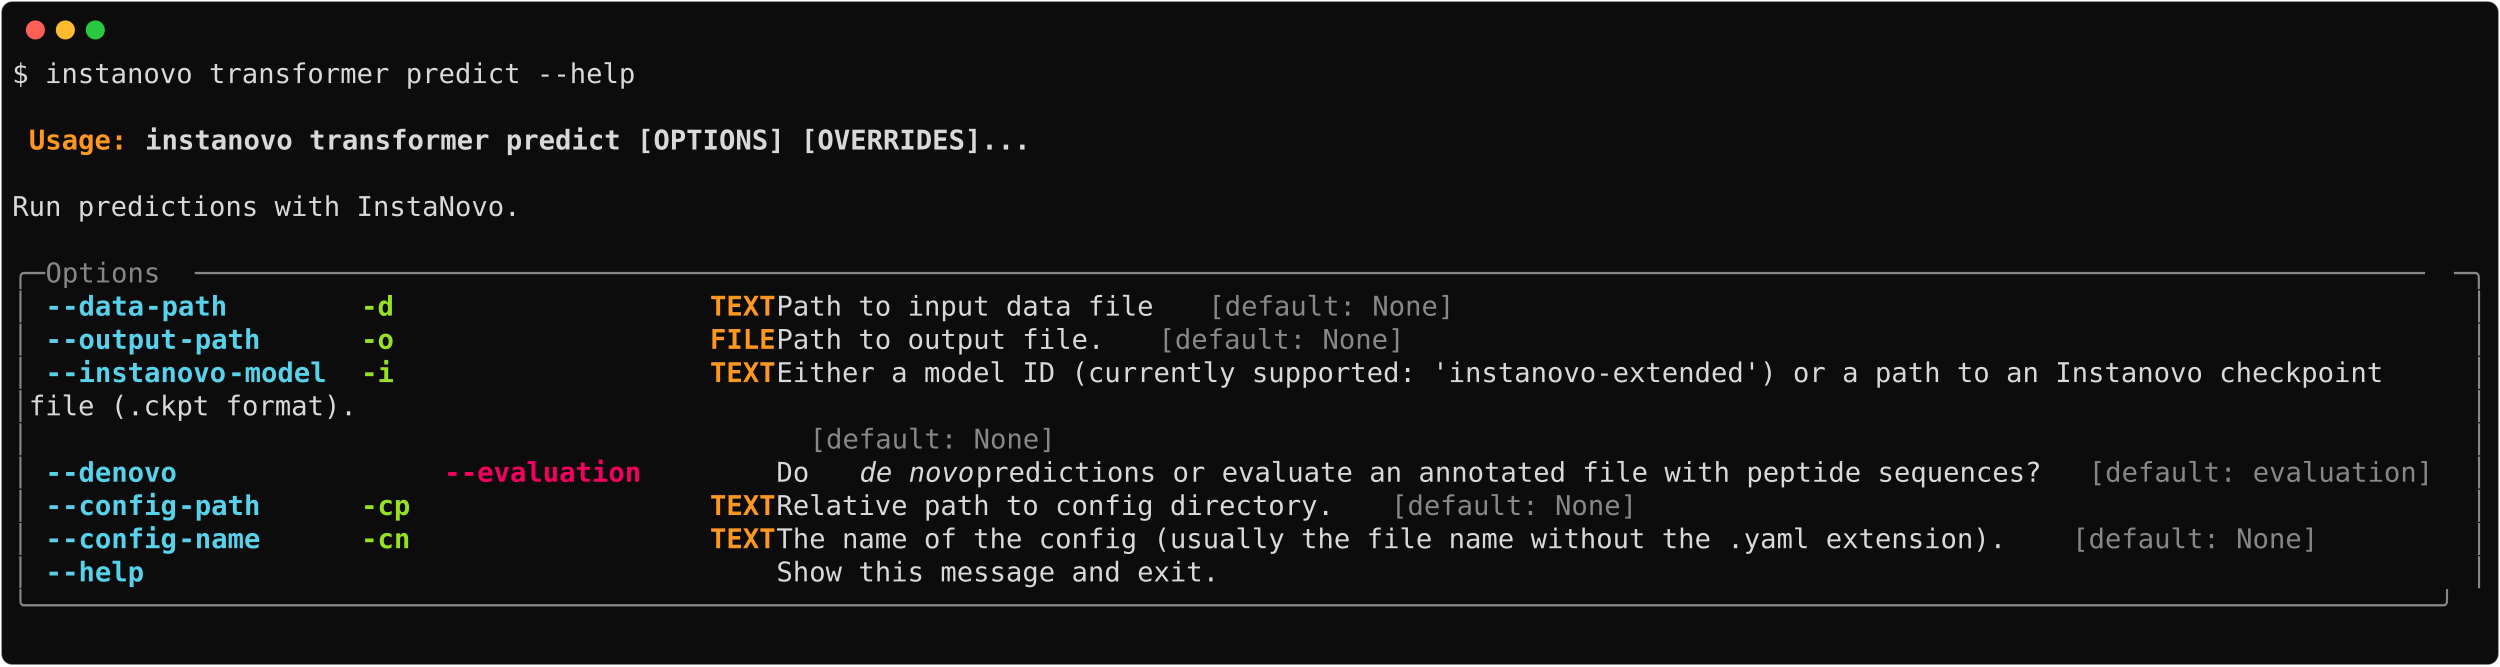
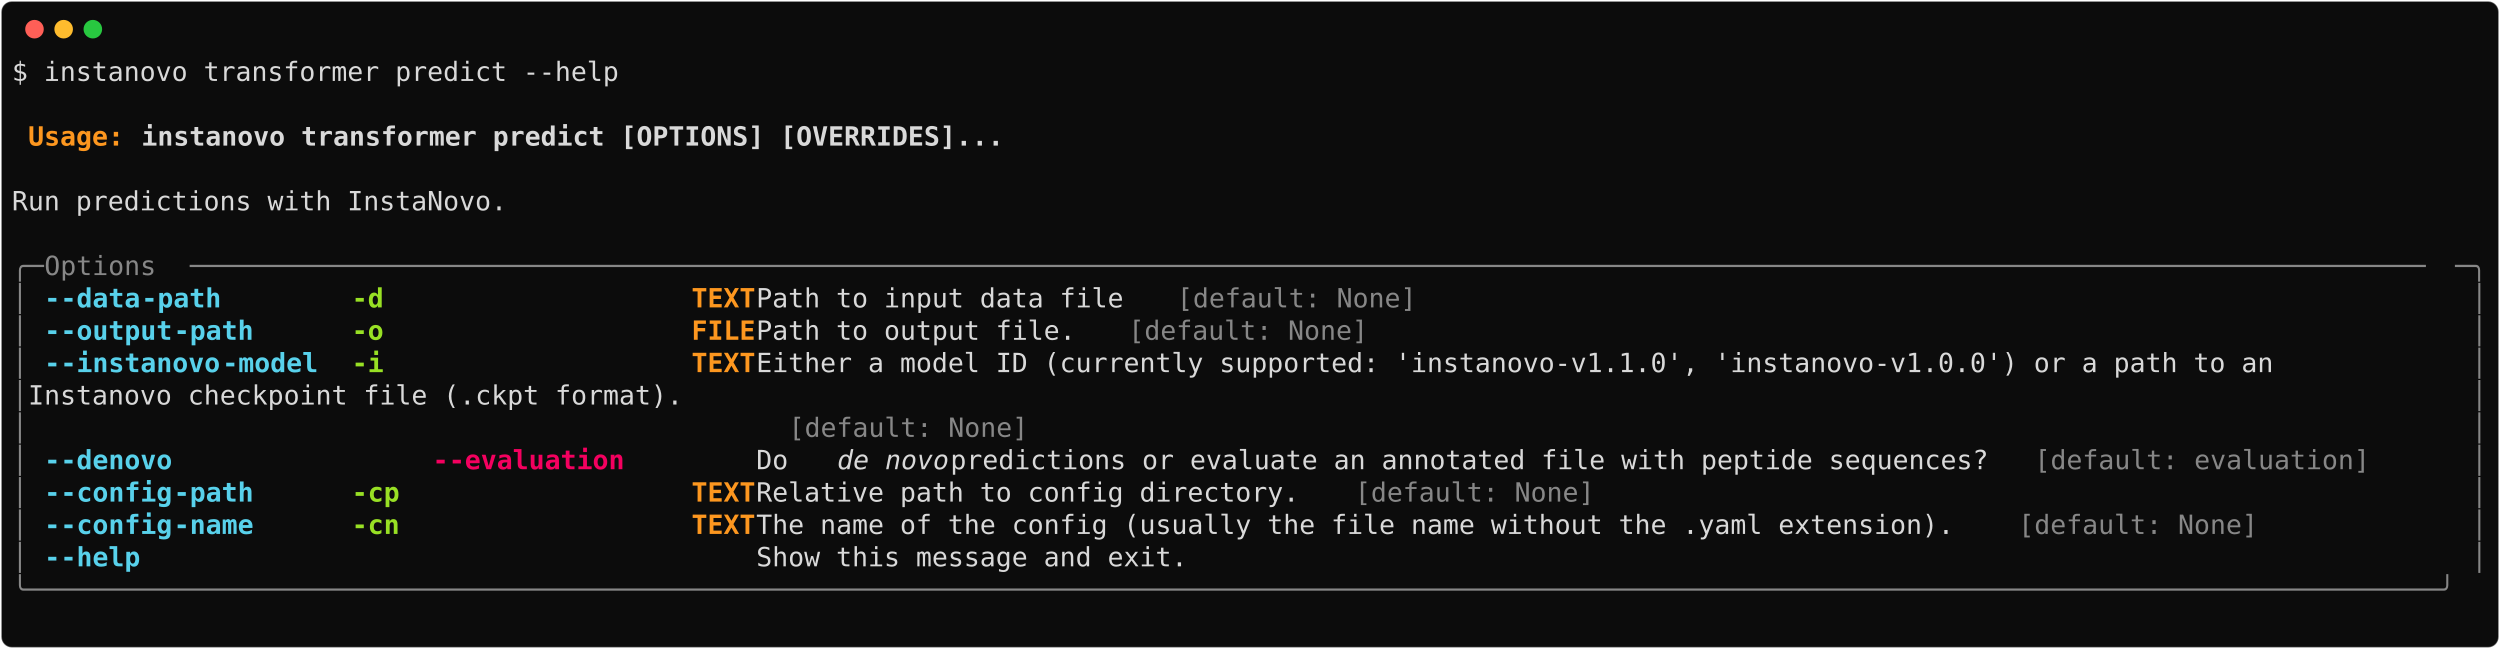
- <svg xmlns="http://www.w3.org/2000/svg" class="rich-terminal" viewBox="0 0 1836 489.2">
+ <svg xmlns="http://www.w3.org/2000/svg" class="rich-terminal" viewBox="0 0 1885 489.2">
  <style>

    @font-face {
        font-family: "Fira Code";
        src: local("FiraCode-Regular"),
                url("https://cdnjs.cloudflare.com/ajax/libs/firacode/6.2.0/woff2/FiraCode-Regular.woff2") format("woff2"),
                url("https://cdnjs.cloudflare.com/ajax/libs/firacode/6.2.0/woff/FiraCode-Regular.woff") format("woff");
        font-style: normal;
        font-weight: 400;
    }
    @font-face {
        font-family: "Fira Code";
        src: local("FiraCode-Bold"),
                url("https://cdnjs.cloudflare.com/ajax/libs/firacode/6.2.0/woff2/FiraCode-Bold.woff2") format("woff2"),
                url("https://cdnjs.cloudflare.com/ajax/libs/firacode/6.2.0/woff/FiraCode-Bold.woff") format("woff");
        font-style: bold;
        font-weight: 700;
    }

-     .terminal-2523215310-matrix {
+     .terminal-2202357340-matrix {
        font-family: Fira Code, monospace;
        font-size: 20px;
        line-height: 24.4px;
        font-variant-east-asian: full-width;
    }

-     .terminal-2523215310-title {
+     .terminal-2202357340-title {
        font-size: 18px;
        font-weight: bold;
        font-family: arial;
    }

-     .terminal-2523215310-r1 { fill: #d9d9d9 }
- .terminal-2523215310-r2 { fill: #d9d9d9;font-weight: bold }
- .terminal-2523215310-r3 { fill: #fd971f;font-weight: bold }
- .terminal-2523215310-r4 { fill: #878787 }
- .terminal-2523215310-r5 { fill: #58d1eb;font-weight: bold }
- .terminal-2523215310-r6 { fill: #98e024;font-weight: bold }
- .terminal-2523215310-r7 { fill: #f4005f;font-weight: bold }
- .terminal-2523215310-r8 { fill: #d9d9d9;font-style: italic; }
+     .terminal-2202357340-r1 { fill: #d9d9d9 }
+ .terminal-2202357340-r2 { fill: #d9d9d9;font-weight: bold }
+ .terminal-2202357340-r3 { fill: #fd971f;font-weight: bold }
+ .terminal-2202357340-r4 { fill: #878787 }
+ .terminal-2202357340-r5 { fill: #58d1eb;font-weight: bold }
+ .terminal-2202357340-r6 { fill: #98e024;font-weight: bold }
+ .terminal-2202357340-r7 { fill: #f4005f;font-weight: bold }
+ .terminal-2202357340-r8 { fill: #d9d9d9;font-style: italic; }
    </style>
  <defs>
-     <clipPath id="terminal-2523215310-clip-terminal">
-       <rect x="0" y="0" width="1816.8" height="438.2" />
-     </clipPath>
-     <clipPath id="terminal-2523215310-line-0">
-       <rect x="0" y="1.5" width="1817.8" height="24.65" />
-     </clipPath>
-     <clipPath id="terminal-2523215310-line-1">
-       <rect x="0" y="25.9" width="1817.8" height="24.65" />
-     </clipPath>
-     <clipPath id="terminal-2523215310-line-2">
-       <rect x="0" y="50.3" width="1817.8" height="24.65" />
-     </clipPath>
-     <clipPath id="terminal-2523215310-line-3">
-       <rect x="0" y="74.7" width="1817.8" height="24.65" />
-     </clipPath>
-     <clipPath id="terminal-2523215310-line-4">
-       <rect x="0" y="99.1" width="1817.8" height="24.65" />
-     </clipPath>
-     <clipPath id="terminal-2523215310-line-5">
-       <rect x="0" y="123.5" width="1817.8" height="24.65" />
-     </clipPath>
-     <clipPath id="terminal-2523215310-line-6">
-       <rect x="0" y="147.9" width="1817.8" height="24.65" />
-     </clipPath>
-     <clipPath id="terminal-2523215310-line-7">
-       <rect x="0" y="172.3" width="1817.8" height="24.65" />
-     </clipPath>
-     <clipPath id="terminal-2523215310-line-8">
-       <rect x="0" y="196.7" width="1817.8" height="24.65" />
-     </clipPath>
-     <clipPath id="terminal-2523215310-line-9">
-       <rect x="0" y="221.1" width="1817.8" height="24.65" />
-     </clipPath>
-     <clipPath id="terminal-2523215310-line-10">
-       <rect x="0" y="245.5" width="1817.8" height="24.65" />
-     </clipPath>
-     <clipPath id="terminal-2523215310-line-11">
-       <rect x="0" y="269.9" width="1817.8" height="24.65" />
-     </clipPath>
-     <clipPath id="terminal-2523215310-line-12">
-       <rect x="0" y="294.3" width="1817.8" height="24.65" />
-     </clipPath>
-     <clipPath id="terminal-2523215310-line-13">
-       <rect x="0" y="318.7" width="1817.8" height="24.65" />
-     </clipPath>
-     <clipPath id="terminal-2523215310-line-14">
-       <rect x="0" y="343.1" width="1817.8" height="24.65" />
-     </clipPath>
-     <clipPath id="terminal-2523215310-line-15">
-       <rect x="0" y="367.5" width="1817.8" height="24.65" />
-     </clipPath>
-     <clipPath id="terminal-2523215310-line-16">
-       <rect x="0" y="391.9" width="1817.8" height="24.65" />
+     <clipPath id="terminal-2202357340-clip-terminal">
+       <rect x="0" y="0" width="1865.6" height="438.2" />
+     </clipPath>
+     <clipPath id="terminal-2202357340-line-0">
+       <rect x="0" y="1.5" width="1866.6" height="24.65" />
+     </clipPath>
+     <clipPath id="terminal-2202357340-line-1">
+       <rect x="0" y="25.9" width="1866.6" height="24.65" />
+     </clipPath>
+     <clipPath id="terminal-2202357340-line-2">
+       <rect x="0" y="50.3" width="1866.6" height="24.65" />
+     </clipPath>
+     <clipPath id="terminal-2202357340-line-3">
+       <rect x="0" y="74.7" width="1866.6" height="24.65" />
+     </clipPath>
+     <clipPath id="terminal-2202357340-line-4">
+       <rect x="0" y="99.1" width="1866.6" height="24.65" />
+     </clipPath>
+     <clipPath id="terminal-2202357340-line-5">
+       <rect x="0" y="123.5" width="1866.6" height="24.65" />
+     </clipPath>
+     <clipPath id="terminal-2202357340-line-6">
+       <rect x="0" y="147.9" width="1866.6" height="24.65" />
+     </clipPath>
+     <clipPath id="terminal-2202357340-line-7">
+       <rect x="0" y="172.3" width="1866.6" height="24.65" />
+     </clipPath>
+     <clipPath id="terminal-2202357340-line-8">
+       <rect x="0" y="196.7" width="1866.6" height="24.65" />
+     </clipPath>
+     <clipPath id="terminal-2202357340-line-9">
+       <rect x="0" y="221.1" width="1866.6" height="24.65" />
+     </clipPath>
+     <clipPath id="terminal-2202357340-line-10">
+       <rect x="0" y="245.5" width="1866.6" height="24.65" />
+     </clipPath>
+     <clipPath id="terminal-2202357340-line-11">
+       <rect x="0" y="269.9" width="1866.6" height="24.65" />
+     </clipPath>
+     <clipPath id="terminal-2202357340-line-12">
+       <rect x="0" y="294.3" width="1866.6" height="24.65" />
+     </clipPath>
+     <clipPath id="terminal-2202357340-line-13">
+       <rect x="0" y="318.7" width="1866.6" height="24.65" />
+     </clipPath>
+     <clipPath id="terminal-2202357340-line-14">
+       <rect x="0" y="343.1" width="1866.6" height="24.65" />
+     </clipPath>
+     <clipPath id="terminal-2202357340-line-15">
+       <rect x="0" y="367.5" width="1866.6" height="24.65" />
+     </clipPath>
+     <clipPath id="terminal-2202357340-line-16">
+       <rect x="0" y="391.9" width="1866.6" height="24.65" />
    </clipPath>
  </defs>
-   <rect fill="#0c0c0c" stroke="rgba(255,255,255,0.35)" stroke-width="1" x="1" y="1" width="1834" height="487.2" rx="8" />
+   <rect fill="#0c0c0c" stroke="rgba(255,255,255,0.35)" stroke-width="1" x="1" y="1" width="1883" height="487.2" rx="8" />
  <g transform="translate(26,22)">
    <circle cx="0" cy="0" r="7" fill="#ff5f57" />
    <circle cx="22" cy="0" r="7" fill="#febc2e" />
    <circle cx="44" cy="0" r="7" fill="#28c840" />
  </g>
-   <g transform="translate(9, 41)" clip-path="url(#terminal-2523215310-clip-terminal)">
-     <g class="terminal-2523215310-matrix">
-       <text class="terminal-2523215310-r1" x="0" y="20" textLength="463.6" clip-path="url(#terminal-2523215310-line-0)">$ instanovo transformer predict --help</text>
-       <text class="terminal-2523215310-r1" x="1817.8" y="20" textLength="12.2" clip-path="url(#terminal-2523215310-line-0)">
- </text>
-       <text class="terminal-2523215310-r1" x="1817.8" y="44.4" textLength="12.2" clip-path="url(#terminal-2523215310-line-1)">
- </text>
-       <text class="terminal-2523215310-r3" x="12.2" y="68.8" textLength="85.4" clip-path="url(#terminal-2523215310-line-2)">Usage: </text>
-       <text class="terminal-2523215310-r2" x="97.6" y="68.8" textLength="658.8" clip-path="url(#terminal-2523215310-line-2)">instanovo transformer predict [OPTIONS] [OVERRIDES]...</text>
-       <text class="terminal-2523215310-r1" x="1817.8" y="68.8" textLength="12.2" clip-path="url(#terminal-2523215310-line-2)">
- </text>
-       <text class="terminal-2523215310-r1" x="1817.8" y="93.2" textLength="12.2" clip-path="url(#terminal-2523215310-line-3)">
- </text>
-       <text class="terminal-2523215310-r1" x="0" y="117.6" textLength="1817.8" clip-path="url(#terminal-2523215310-line-4)"> Run predictions with InstaNovo.                                                                                                                     </text>
-       <text class="terminal-2523215310-r1" x="1817.8" y="117.6" textLength="12.2" clip-path="url(#terminal-2523215310-line-4)">
- </text>
-       <text class="terminal-2523215310-r1" x="1817.8" y="142" textLength="12.2" clip-path="url(#terminal-2523215310-line-5)">
- </text>
-       <text class="terminal-2523215310-r4" x="0" y="166.4" textLength="24.4" clip-path="url(#terminal-2523215310-line-6)">╭─</text>
-       <text class="terminal-2523215310-r4" x="24.4" y="166.4" textLength="109.8" clip-path="url(#terminal-2523215310-line-6)"> Options </text>
-       <text class="terminal-2523215310-r4" x="134.2" y="166.4" textLength="1659.2" clip-path="url(#terminal-2523215310-line-6)">────────────────────────────────────────────────────────────────────────────────────────────────────────────────────────────────────────</text>
-       <text class="terminal-2523215310-r4" x="1793.4" y="166.4" textLength="24.4" clip-path="url(#terminal-2523215310-line-6)">─╮</text>
-       <text class="terminal-2523215310-r1" x="1817.8" y="166.4" textLength="12.2" clip-path="url(#terminal-2523215310-line-6)">
- </text>
-       <text class="terminal-2523215310-r4" x="0" y="190.8" textLength="12.2" clip-path="url(#terminal-2523215310-line-7)">│</text>
-       <text class="terminal-2523215310-r5" x="24.4" y="190.8" textLength="12.2" clip-path="url(#terminal-2523215310-line-7)">-</text>
-       <text class="terminal-2523215310-r5" x="36.6" y="190.8" textLength="61" clip-path="url(#terminal-2523215310-line-7)">-data</text>
-       <text class="terminal-2523215310-r5" x="97.6" y="190.8" textLength="61" clip-path="url(#terminal-2523215310-line-7)">-path</text>
-       <text class="terminal-2523215310-r6" x="256.2" y="190.8" textLength="24.4" clip-path="url(#terminal-2523215310-line-7)">-d</text>
-       <text class="terminal-2523215310-r3" x="512.4" y="190.8" textLength="48.8" clip-path="url(#terminal-2523215310-line-7)">TEXT</text>
-       <text class="terminal-2523215310-r1" x="561.2" y="190.8" textLength="317.2" clip-path="url(#terminal-2523215310-line-7)">  Path to input data file </text>
-       <text class="terminal-2523215310-r4" x="878.4" y="190.8" textLength="183" clip-path="url(#terminal-2523215310-line-7)">[default: None]</text>
-       <text class="terminal-2523215310-r4" x="1805.6" y="190.8" textLength="12.2" clip-path="url(#terminal-2523215310-line-7)">│</text>
-       <text class="terminal-2523215310-r1" x="1817.8" y="190.8" textLength="12.2" clip-path="url(#terminal-2523215310-line-7)">
- </text>
-       <text class="terminal-2523215310-r4" x="0" y="215.2" textLength="12.2" clip-path="url(#terminal-2523215310-line-8)">│</text>
-       <text class="terminal-2523215310-r5" x="24.4" y="215.2" textLength="12.2" clip-path="url(#terminal-2523215310-line-8)">-</text>
-       <text class="terminal-2523215310-r5" x="36.6" y="215.2" textLength="85.4" clip-path="url(#terminal-2523215310-line-8)">-output</text>
-       <text class="terminal-2523215310-r5" x="122" y="215.2" textLength="61" clip-path="url(#terminal-2523215310-line-8)">-path</text>
-       <text class="terminal-2523215310-r6" x="256.2" y="215.2" textLength="24.4" clip-path="url(#terminal-2523215310-line-8)">-o</text>
-       <text class="terminal-2523215310-r3" x="512.4" y="215.2" textLength="48.8" clip-path="url(#terminal-2523215310-line-8)">FILE</text>
-       <text class="terminal-2523215310-r1" x="561.2" y="215.2" textLength="280.6" clip-path="url(#terminal-2523215310-line-8)">  Path to output file. </text>
-       <text class="terminal-2523215310-r4" x="841.8" y="215.2" textLength="183" clip-path="url(#terminal-2523215310-line-8)">[default: None]</text>
-       <text class="terminal-2523215310-r4" x="1805.6" y="215.2" textLength="12.2" clip-path="url(#terminal-2523215310-line-8)">│</text>
-       <text class="terminal-2523215310-r1" x="1817.8" y="215.2" textLength="12.2" clip-path="url(#terminal-2523215310-line-8)">
- </text>
-       <text class="terminal-2523215310-r4" x="0" y="239.6" textLength="12.2" clip-path="url(#terminal-2523215310-line-9)">│</text>
-       <text class="terminal-2523215310-r5" x="24.4" y="239.6" textLength="12.2" clip-path="url(#terminal-2523215310-line-9)">-</text>
-       <text class="terminal-2523215310-r5" x="36.6" y="239.6" textLength="122" clip-path="url(#terminal-2523215310-line-9)">-instanovo</text>
-       <text class="terminal-2523215310-r5" x="158.6" y="239.6" textLength="73.2" clip-path="url(#terminal-2523215310-line-9)">-model</text>
-       <text class="terminal-2523215310-r6" x="256.2" y="239.6" textLength="24.4" clip-path="url(#terminal-2523215310-line-9)">-i</text>
-       <text class="terminal-2523215310-r3" x="512.4" y="239.6" textLength="48.8" clip-path="url(#terminal-2523215310-line-9)">TEXT</text>
-       <text class="terminal-2523215310-r1" x="561.2" y="239.6" textLength="1244.4" clip-path="url(#terminal-2523215310-line-9)">  Either a model ID (currently supported: 'instanovo-extended') or a path to an Instanovo checkpoint  </text>
-       <text class="terminal-2523215310-r4" x="1805.6" y="239.6" textLength="12.2" clip-path="url(#terminal-2523215310-line-9)">│</text>
-       <text class="terminal-2523215310-r1" x="1817.8" y="239.6" textLength="12.2" clip-path="url(#terminal-2523215310-line-9)">
- </text>
-       <text class="terminal-2523215310-r4" x="0" y="264" textLength="12.2" clip-path="url(#terminal-2523215310-line-10)">│</text>
-       <text class="terminal-2523215310-r1" x="12.2" y="264" textLength="1793.4" clip-path="url(#terminal-2523215310-line-10)">                                               file (.ckpt format).                                                                                </text>
-       <text class="terminal-2523215310-r4" x="1805.6" y="264" textLength="12.2" clip-path="url(#terminal-2523215310-line-10)">│</text>
-       <text class="terminal-2523215310-r1" x="1817.8" y="264" textLength="12.2" clip-path="url(#terminal-2523215310-line-10)">
- </text>
-       <text class="terminal-2523215310-r4" x="0" y="288.4" textLength="12.2" clip-path="url(#terminal-2523215310-line-11)">│</text>
-       <text class="terminal-2523215310-r4" x="585.6" y="288.4" textLength="1207.8" clip-path="url(#terminal-2523215310-line-11)">[default: None]                                                                                    </text>
-       <text class="terminal-2523215310-r4" x="1805.6" y="288.4" textLength="12.2" clip-path="url(#terminal-2523215310-line-11)">│</text>
-       <text class="terminal-2523215310-r1" x="1817.8" y="288.4" textLength="12.2" clip-path="url(#terminal-2523215310-line-11)">
- </text>
-       <text class="terminal-2523215310-r4" x="0" y="312.8" textLength="12.2" clip-path="url(#terminal-2523215310-line-12)">│</text>
-       <text class="terminal-2523215310-r5" x="24.4" y="312.8" textLength="12.2" clip-path="url(#terminal-2523215310-line-12)">-</text>
-       <text class="terminal-2523215310-r5" x="36.6" y="312.8" textLength="85.4" clip-path="url(#terminal-2523215310-line-12)">-denovo</text>
-       <text class="terminal-2523215310-r7" x="317.2" y="312.8" textLength="12.2" clip-path="url(#terminal-2523215310-line-12)">-</text>
-       <text class="terminal-2523215310-r7" x="329.4" y="312.8" textLength="134.2" clip-path="url(#terminal-2523215310-line-12)">-evaluation</text>
-       <text class="terminal-2523215310-r1" x="561.2" y="312.8" textLength="61" clip-path="url(#terminal-2523215310-line-12)">  Do </text>
-       <text class="terminal-2523215310-r8" x="622.2" y="312.8" textLength="85.4" clip-path="url(#terminal-2523215310-line-12)">de novo</text>
-       <text class="terminal-2523215310-r1" x="707.6" y="312.8" textLength="817.4" clip-path="url(#terminal-2523215310-line-12)"> predictions or evaluate an annotated file with peptide sequences? </text>
-       <text class="terminal-2523215310-r4" x="1525" y="312.8" textLength="256.2" clip-path="url(#terminal-2523215310-line-12)">[default: evaluation]</text>
-       <text class="terminal-2523215310-r4" x="1805.6" y="312.8" textLength="12.2" clip-path="url(#terminal-2523215310-line-12)">│</text>
-       <text class="terminal-2523215310-r1" x="1817.8" y="312.8" textLength="12.2" clip-path="url(#terminal-2523215310-line-12)">
- </text>
-       <text class="terminal-2523215310-r4" x="0" y="337.2" textLength="12.2" clip-path="url(#terminal-2523215310-line-13)">│</text>
-       <text class="terminal-2523215310-r5" x="24.4" y="337.2" textLength="12.2" clip-path="url(#terminal-2523215310-line-13)">-</text>
-       <text class="terminal-2523215310-r5" x="36.6" y="337.2" textLength="85.4" clip-path="url(#terminal-2523215310-line-13)">-config</text>
-       <text class="terminal-2523215310-r5" x="122" y="337.2" textLength="61" clip-path="url(#terminal-2523215310-line-13)">-path</text>
-       <text class="terminal-2523215310-r6" x="256.2" y="337.2" textLength="36.6" clip-path="url(#terminal-2523215310-line-13)">-cp</text>
-       <text class="terminal-2523215310-r3" x="512.4" y="337.2" textLength="48.8" clip-path="url(#terminal-2523215310-line-13)">TEXT</text>
-       <text class="terminal-2523215310-r1" x="561.2" y="337.2" textLength="451.4" clip-path="url(#terminal-2523215310-line-13)">  Relative path to config directory. </text>
-       <text class="terminal-2523215310-r4" x="1012.6" y="337.2" textLength="183" clip-path="url(#terminal-2523215310-line-13)">[default: None]</text>
-       <text class="terminal-2523215310-r4" x="1805.6" y="337.2" textLength="12.2" clip-path="url(#terminal-2523215310-line-13)">│</text>
-       <text class="terminal-2523215310-r1" x="1817.8" y="337.2" textLength="12.2" clip-path="url(#terminal-2523215310-line-13)">
- </text>
-       <text class="terminal-2523215310-r4" x="0" y="361.6" textLength="12.2" clip-path="url(#terminal-2523215310-line-14)">│</text>
-       <text class="terminal-2523215310-r5" x="24.4" y="361.6" textLength="12.2" clip-path="url(#terminal-2523215310-line-14)">-</text>
-       <text class="terminal-2523215310-r5" x="36.6" y="361.6" textLength="85.4" clip-path="url(#terminal-2523215310-line-14)">-config</text>
-       <text class="terminal-2523215310-r5" x="122" y="361.6" textLength="61" clip-path="url(#terminal-2523215310-line-14)">-name</text>
-       <text class="terminal-2523215310-r6" x="256.2" y="361.6" textLength="36.6" clip-path="url(#terminal-2523215310-line-14)">-cn</text>
-       <text class="terminal-2523215310-r3" x="512.4" y="361.6" textLength="48.8" clip-path="url(#terminal-2523215310-line-14)">TEXT</text>
-       <text class="terminal-2523215310-r1" x="561.2" y="361.6" textLength="951.6" clip-path="url(#terminal-2523215310-line-14)">  The name of the config (usually the file name without the .yaml extension). </text>
-       <text class="terminal-2523215310-r4" x="1512.8" y="361.6" textLength="183" clip-path="url(#terminal-2523215310-line-14)">[default: None]</text>
-       <text class="terminal-2523215310-r4" x="1805.6" y="361.6" textLength="12.2" clip-path="url(#terminal-2523215310-line-14)">│</text>
-       <text class="terminal-2523215310-r1" x="1817.8" y="361.6" textLength="12.2" clip-path="url(#terminal-2523215310-line-14)">
- </text>
-       <text class="terminal-2523215310-r4" x="0" y="386" textLength="12.2" clip-path="url(#terminal-2523215310-line-15)">│</text>
-       <text class="terminal-2523215310-r5" x="24.4" y="386" textLength="12.2" clip-path="url(#terminal-2523215310-line-15)">-</text>
-       <text class="terminal-2523215310-r5" x="36.6" y="386" textLength="61" clip-path="url(#terminal-2523215310-line-15)">-help</text>
-       <text class="terminal-2523215310-r1" x="561.2" y="386" textLength="1244.4" clip-path="url(#terminal-2523215310-line-15)">  Show this message and exit.                                                                         </text>
-       <text class="terminal-2523215310-r4" x="1805.6" y="386" textLength="12.2" clip-path="url(#terminal-2523215310-line-15)">│</text>
-       <text class="terminal-2523215310-r1" x="1817.8" y="386" textLength="12.2" clip-path="url(#terminal-2523215310-line-15)">
- </text>
-       <text class="terminal-2523215310-r4" x="0" y="410.4" textLength="1817.8" clip-path="url(#terminal-2523215310-line-16)">╰───────────────────────────────────────────────────────────────────────────────────────────────────────────────────────────────────────────────────╯</text>
-       <text class="terminal-2523215310-r1" x="1817.8" y="410.4" textLength="12.2" clip-path="url(#terminal-2523215310-line-16)">
- </text>
-       <text class="terminal-2523215310-r1" x="1817.8" y="434.8" textLength="12.2" clip-path="url(#terminal-2523215310-line-17)">
+   <g transform="translate(9, 41)" clip-path="url(#terminal-2202357340-clip-terminal)">
+     <g class="terminal-2202357340-matrix">
+       <text class="terminal-2202357340-r1" x="0" y="20" textLength="463.6" clip-path="url(#terminal-2202357340-line-0)">$ instanovo transformer predict --help</text>
+       <text class="terminal-2202357340-r1" x="1866.6" y="20" textLength="12.2" clip-path="url(#terminal-2202357340-line-0)">
+ </text>
+       <text class="terminal-2202357340-r1" x="1866.6" y="44.4" textLength="12.2" clip-path="url(#terminal-2202357340-line-1)">
+ </text>
+       <text class="terminal-2202357340-r3" x="12.2" y="68.8" textLength="85.4" clip-path="url(#terminal-2202357340-line-2)">Usage: </text>
+       <text class="terminal-2202357340-r2" x="97.6" y="68.8" textLength="658.8" clip-path="url(#terminal-2202357340-line-2)">instanovo transformer predict [OPTIONS] [OVERRIDES]...</text>
+       <text class="terminal-2202357340-r1" x="1866.6" y="68.8" textLength="12.2" clip-path="url(#terminal-2202357340-line-2)">
+ </text>
+       <text class="terminal-2202357340-r1" x="1866.6" y="93.2" textLength="12.2" clip-path="url(#terminal-2202357340-line-3)">
+ </text>
+       <text class="terminal-2202357340-r1" x="0" y="117.6" textLength="1866.6" clip-path="url(#terminal-2202357340-line-4)"> Run predictions with InstaNovo.                                                                                                                         </text>
+       <text class="terminal-2202357340-r1" x="1866.6" y="117.6" textLength="12.2" clip-path="url(#terminal-2202357340-line-4)">
+ </text>
+       <text class="terminal-2202357340-r1" x="1866.6" y="142" textLength="12.2" clip-path="url(#terminal-2202357340-line-5)">
+ </text>
+       <text class="terminal-2202357340-r4" x="0" y="166.4" textLength="24.4" clip-path="url(#terminal-2202357340-line-6)">╭─</text>
+       <text class="terminal-2202357340-r4" x="24.4" y="166.4" textLength="109.8" clip-path="url(#terminal-2202357340-line-6)"> Options </text>
+       <text class="terminal-2202357340-r4" x="134.2" y="166.4" textLength="1708" clip-path="url(#terminal-2202357340-line-6)">────────────────────────────────────────────────────────────────────────────────────────────────────────────────────────────────────────────</text>
+       <text class="terminal-2202357340-r4" x="1842.2" y="166.4" textLength="24.4" clip-path="url(#terminal-2202357340-line-6)">─╮</text>
+       <text class="terminal-2202357340-r1" x="1866.6" y="166.4" textLength="12.2" clip-path="url(#terminal-2202357340-line-6)">
+ </text>
+       <text class="terminal-2202357340-r4" x="0" y="190.8" textLength="12.2" clip-path="url(#terminal-2202357340-line-7)">│</text>
+       <text class="terminal-2202357340-r5" x="24.4" y="190.8" textLength="12.2" clip-path="url(#terminal-2202357340-line-7)">-</text>
+       <text class="terminal-2202357340-r5" x="36.6" y="190.8" textLength="61" clip-path="url(#terminal-2202357340-line-7)">-data</text>
+       <text class="terminal-2202357340-r5" x="97.6" y="190.8" textLength="61" clip-path="url(#terminal-2202357340-line-7)">-path</text>
+       <text class="terminal-2202357340-r6" x="256.2" y="190.8" textLength="24.4" clip-path="url(#terminal-2202357340-line-7)">-d</text>
+       <text class="terminal-2202357340-r3" x="512.4" y="190.8" textLength="48.8" clip-path="url(#terminal-2202357340-line-7)">TEXT</text>
+       <text class="terminal-2202357340-r1" x="561.2" y="190.8" textLength="317.2" clip-path="url(#terminal-2202357340-line-7)">  Path to input data file </text>
+       <text class="terminal-2202357340-r4" x="878.4" y="190.8" textLength="183" clip-path="url(#terminal-2202357340-line-7)">[default: None]</text>
+       <text class="terminal-2202357340-r4" x="1854.4" y="190.8" textLength="12.2" clip-path="url(#terminal-2202357340-line-7)">│</text>
+       <text class="terminal-2202357340-r1" x="1866.6" y="190.8" textLength="12.2" clip-path="url(#terminal-2202357340-line-7)">
+ </text>
+       <text class="terminal-2202357340-r4" x="0" y="215.2" textLength="12.2" clip-path="url(#terminal-2202357340-line-8)">│</text>
+       <text class="terminal-2202357340-r5" x="24.4" y="215.2" textLength="12.2" clip-path="url(#terminal-2202357340-line-8)">-</text>
+       <text class="terminal-2202357340-r5" x="36.6" y="215.2" textLength="85.4" clip-path="url(#terminal-2202357340-line-8)">-output</text>
+       <text class="terminal-2202357340-r5" x="122" y="215.2" textLength="61" clip-path="url(#terminal-2202357340-line-8)">-path</text>
+       <text class="terminal-2202357340-r6" x="256.2" y="215.2" textLength="24.4" clip-path="url(#terminal-2202357340-line-8)">-o</text>
+       <text class="terminal-2202357340-r3" x="512.4" y="215.2" textLength="48.8" clip-path="url(#terminal-2202357340-line-8)">FILE</text>
+       <text class="terminal-2202357340-r1" x="561.2" y="215.2" textLength="280.6" clip-path="url(#terminal-2202357340-line-8)">  Path to output file. </text>
+       <text class="terminal-2202357340-r4" x="841.8" y="215.2" textLength="183" clip-path="url(#terminal-2202357340-line-8)">[default: None]</text>
+       <text class="terminal-2202357340-r4" x="1854.4" y="215.2" textLength="12.2" clip-path="url(#terminal-2202357340-line-8)">│</text>
+       <text class="terminal-2202357340-r1" x="1866.6" y="215.2" textLength="12.2" clip-path="url(#terminal-2202357340-line-8)">
+ </text>
+       <text class="terminal-2202357340-r4" x="0" y="239.6" textLength="12.2" clip-path="url(#terminal-2202357340-line-9)">│</text>
+       <text class="terminal-2202357340-r5" x="24.4" y="239.6" textLength="12.2" clip-path="url(#terminal-2202357340-line-9)">-</text>
+       <text class="terminal-2202357340-r5" x="36.6" y="239.6" textLength="122" clip-path="url(#terminal-2202357340-line-9)">-instanovo</text>
+       <text class="terminal-2202357340-r5" x="158.6" y="239.6" textLength="73.2" clip-path="url(#terminal-2202357340-line-9)">-model</text>
+       <text class="terminal-2202357340-r6" x="256.2" y="239.6" textLength="24.4" clip-path="url(#terminal-2202357340-line-9)">-i</text>
+       <text class="terminal-2202357340-r3" x="512.4" y="239.6" textLength="48.8" clip-path="url(#terminal-2202357340-line-9)">TEXT</text>
+       <text class="terminal-2202357340-r1" x="561.2" y="239.6" textLength="1293.2" clip-path="url(#terminal-2202357340-line-9)">  Either a model ID (currently supported: 'instanovo-v1.1.0', 'instanovo-v1.0.0') or a path to an         </text>
+       <text class="terminal-2202357340-r4" x="1854.4" y="239.6" textLength="12.2" clip-path="url(#terminal-2202357340-line-9)">│</text>
+       <text class="terminal-2202357340-r1" x="1866.6" y="239.6" textLength="12.2" clip-path="url(#terminal-2202357340-line-9)">
+ </text>
+       <text class="terminal-2202357340-r4" x="0" y="264" textLength="12.2" clip-path="url(#terminal-2202357340-line-10)">│</text>
+       <text class="terminal-2202357340-r1" x="12.2" y="264" textLength="1842.2" clip-path="url(#terminal-2202357340-line-10)">                                               Instanovo checkpoint file (.ckpt format).                                                               </text>
+       <text class="terminal-2202357340-r4" x="1854.4" y="264" textLength="12.2" clip-path="url(#terminal-2202357340-line-10)">│</text>
+       <text class="terminal-2202357340-r1" x="1866.6" y="264" textLength="12.2" clip-path="url(#terminal-2202357340-line-10)">
+ </text>
+       <text class="terminal-2202357340-r4" x="0" y="288.4" textLength="12.2" clip-path="url(#terminal-2202357340-line-11)">│</text>
+       <text class="terminal-2202357340-r4" x="585.6" y="288.4" textLength="1256.6" clip-path="url(#terminal-2202357340-line-11)">[default: None]                                                                                        </text>
+       <text class="terminal-2202357340-r4" x="1854.4" y="288.4" textLength="12.2" clip-path="url(#terminal-2202357340-line-11)">│</text>
+       <text class="terminal-2202357340-r1" x="1866.6" y="288.4" textLength="12.2" clip-path="url(#terminal-2202357340-line-11)">
+ </text>
+       <text class="terminal-2202357340-r4" x="0" y="312.8" textLength="12.2" clip-path="url(#terminal-2202357340-line-12)">│</text>
+       <text class="terminal-2202357340-r5" x="24.4" y="312.8" textLength="12.2" clip-path="url(#terminal-2202357340-line-12)">-</text>
+       <text class="terminal-2202357340-r5" x="36.6" y="312.8" textLength="85.4" clip-path="url(#terminal-2202357340-line-12)">-denovo</text>
+       <text class="terminal-2202357340-r7" x="317.2" y="312.8" textLength="12.2" clip-path="url(#terminal-2202357340-line-12)">-</text>
+       <text class="terminal-2202357340-r7" x="329.4" y="312.8" textLength="134.2" clip-path="url(#terminal-2202357340-line-12)">-evaluation</text>
+       <text class="terminal-2202357340-r1" x="561.2" y="312.8" textLength="61" clip-path="url(#terminal-2202357340-line-12)">  Do </text>
+       <text class="terminal-2202357340-r8" x="622.2" y="312.8" textLength="85.4" clip-path="url(#terminal-2202357340-line-12)">de novo</text>
+       <text class="terminal-2202357340-r1" x="707.6" y="312.8" textLength="817.4" clip-path="url(#terminal-2202357340-line-12)"> predictions or evaluate an annotated file with peptide sequences? </text>
+       <text class="terminal-2202357340-r4" x="1525" y="312.8" textLength="256.2" clip-path="url(#terminal-2202357340-line-12)">[default: evaluation]</text>
+       <text class="terminal-2202357340-r4" x="1854.4" y="312.8" textLength="12.2" clip-path="url(#terminal-2202357340-line-12)">│</text>
+       <text class="terminal-2202357340-r1" x="1866.6" y="312.8" textLength="12.2" clip-path="url(#terminal-2202357340-line-12)">
+ </text>
+       <text class="terminal-2202357340-r4" x="0" y="337.2" textLength="12.2" clip-path="url(#terminal-2202357340-line-13)">│</text>
+       <text class="terminal-2202357340-r5" x="24.4" y="337.2" textLength="12.2" clip-path="url(#terminal-2202357340-line-13)">-</text>
+       <text class="terminal-2202357340-r5" x="36.6" y="337.2" textLength="85.4" clip-path="url(#terminal-2202357340-line-13)">-config</text>
+       <text class="terminal-2202357340-r5" x="122" y="337.2" textLength="61" clip-path="url(#terminal-2202357340-line-13)">-path</text>
+       <text class="terminal-2202357340-r6" x="256.2" y="337.2" textLength="36.6" clip-path="url(#terminal-2202357340-line-13)">-cp</text>
+       <text class="terminal-2202357340-r3" x="512.4" y="337.2" textLength="48.8" clip-path="url(#terminal-2202357340-line-13)">TEXT</text>
+       <text class="terminal-2202357340-r1" x="561.2" y="337.2" textLength="451.4" clip-path="url(#terminal-2202357340-line-13)">  Relative path to config directory. </text>
+       <text class="terminal-2202357340-r4" x="1012.6" y="337.2" textLength="183" clip-path="url(#terminal-2202357340-line-13)">[default: None]</text>
+       <text class="terminal-2202357340-r4" x="1854.4" y="337.2" textLength="12.2" clip-path="url(#terminal-2202357340-line-13)">│</text>
+       <text class="terminal-2202357340-r1" x="1866.6" y="337.2" textLength="12.2" clip-path="url(#terminal-2202357340-line-13)">
+ </text>
+       <text class="terminal-2202357340-r4" x="0" y="361.6" textLength="12.2" clip-path="url(#terminal-2202357340-line-14)">│</text>
+       <text class="terminal-2202357340-r5" x="24.4" y="361.6" textLength="12.2" clip-path="url(#terminal-2202357340-line-14)">-</text>
+       <text class="terminal-2202357340-r5" x="36.6" y="361.6" textLength="85.4" clip-path="url(#terminal-2202357340-line-14)">-config</text>
+       <text class="terminal-2202357340-r5" x="122" y="361.6" textLength="61" clip-path="url(#terminal-2202357340-line-14)">-name</text>
+       <text class="terminal-2202357340-r6" x="256.2" y="361.6" textLength="36.6" clip-path="url(#terminal-2202357340-line-14)">-cn</text>
+       <text class="terminal-2202357340-r3" x="512.4" y="361.6" textLength="48.8" clip-path="url(#terminal-2202357340-line-14)">TEXT</text>
+       <text class="terminal-2202357340-r1" x="561.2" y="361.6" textLength="951.6" clip-path="url(#terminal-2202357340-line-14)">  The name of the config (usually the file name without the .yaml extension). </text>
+       <text class="terminal-2202357340-r4" x="1512.8" y="361.6" textLength="183" clip-path="url(#terminal-2202357340-line-14)">[default: None]</text>
+       <text class="terminal-2202357340-r4" x="1854.4" y="361.6" textLength="12.2" clip-path="url(#terminal-2202357340-line-14)">│</text>
+       <text class="terminal-2202357340-r1" x="1866.6" y="361.6" textLength="12.2" clip-path="url(#terminal-2202357340-line-14)">
+ </text>
+       <text class="terminal-2202357340-r4" x="0" y="386" textLength="12.2" clip-path="url(#terminal-2202357340-line-15)">│</text>
+       <text class="terminal-2202357340-r5" x="24.4" y="386" textLength="12.2" clip-path="url(#terminal-2202357340-line-15)">-</text>
+       <text class="terminal-2202357340-r5" x="36.6" y="386" textLength="61" clip-path="url(#terminal-2202357340-line-15)">-help</text>
+       <text class="terminal-2202357340-r1" x="561.2" y="386" textLength="1293.2" clip-path="url(#terminal-2202357340-line-15)">  Show this message and exit.                                                                             </text>
+       <text class="terminal-2202357340-r4" x="1854.4" y="386" textLength="12.2" clip-path="url(#terminal-2202357340-line-15)">│</text>
+       <text class="terminal-2202357340-r1" x="1866.6" y="386" textLength="12.2" clip-path="url(#terminal-2202357340-line-15)">
+ </text>
+       <text class="terminal-2202357340-r4" x="0" y="410.4" textLength="1866.6" clip-path="url(#terminal-2202357340-line-16)">╰───────────────────────────────────────────────────────────────────────────────────────────────────────────────────────────────────────────────────────╯</text>
+       <text class="terminal-2202357340-r1" x="1866.6" y="410.4" textLength="12.2" clip-path="url(#terminal-2202357340-line-16)">
+ </text>
+       <text class="terminal-2202357340-r1" x="1866.6" y="434.8" textLength="12.2" clip-path="url(#terminal-2202357340-line-17)">
</text>
    </g>
  </g>
</svg>
